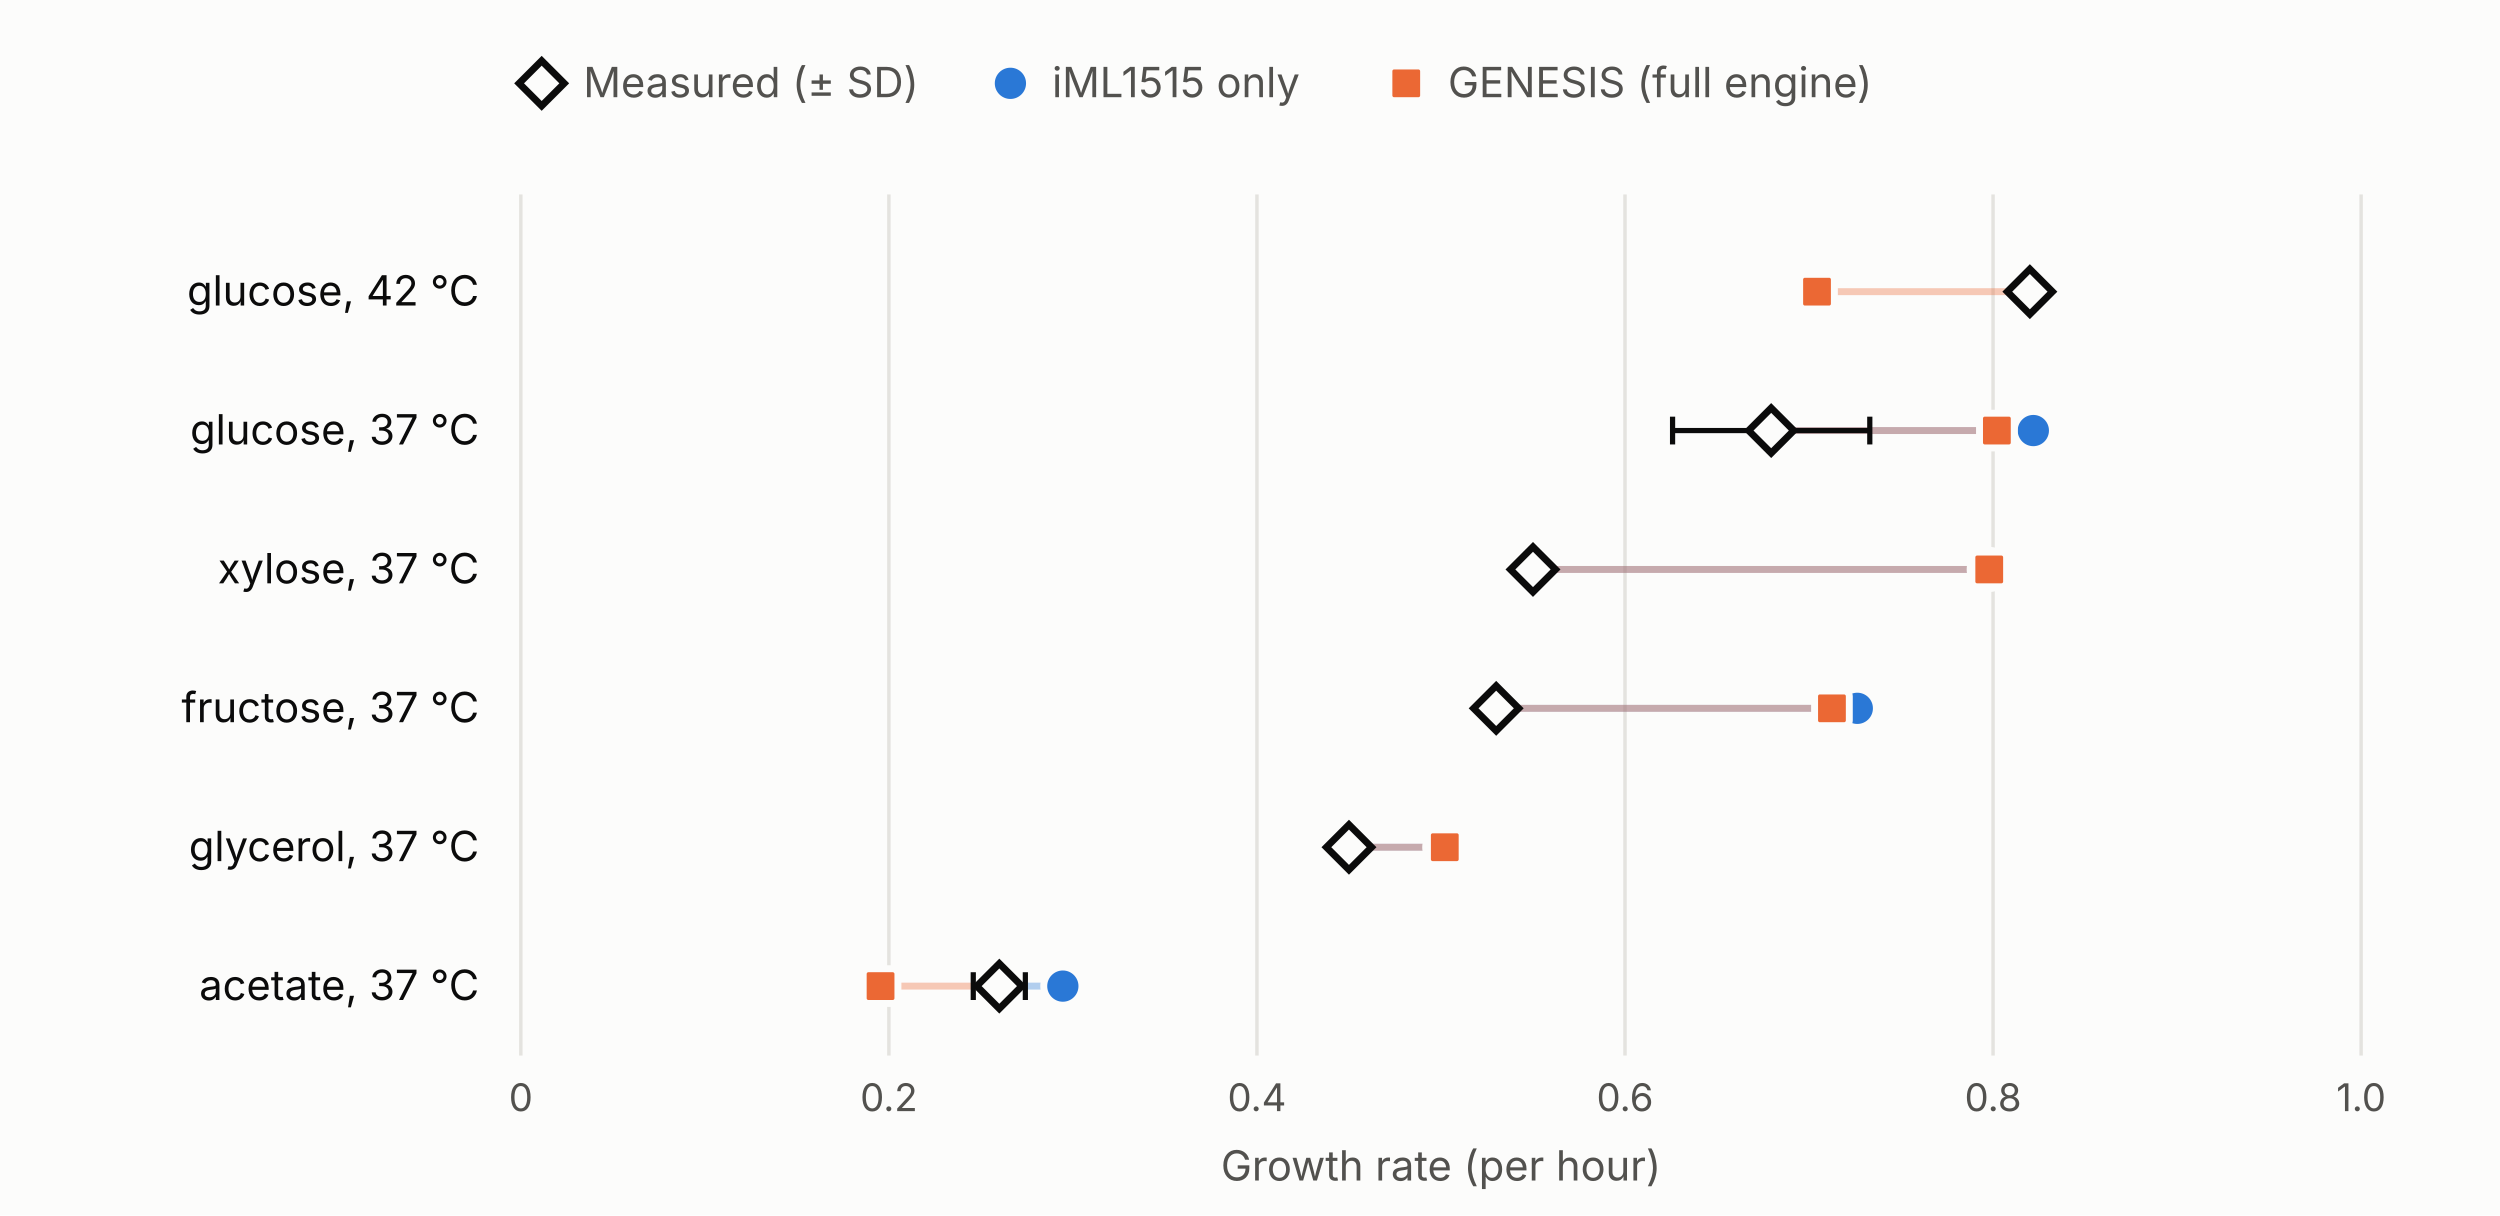
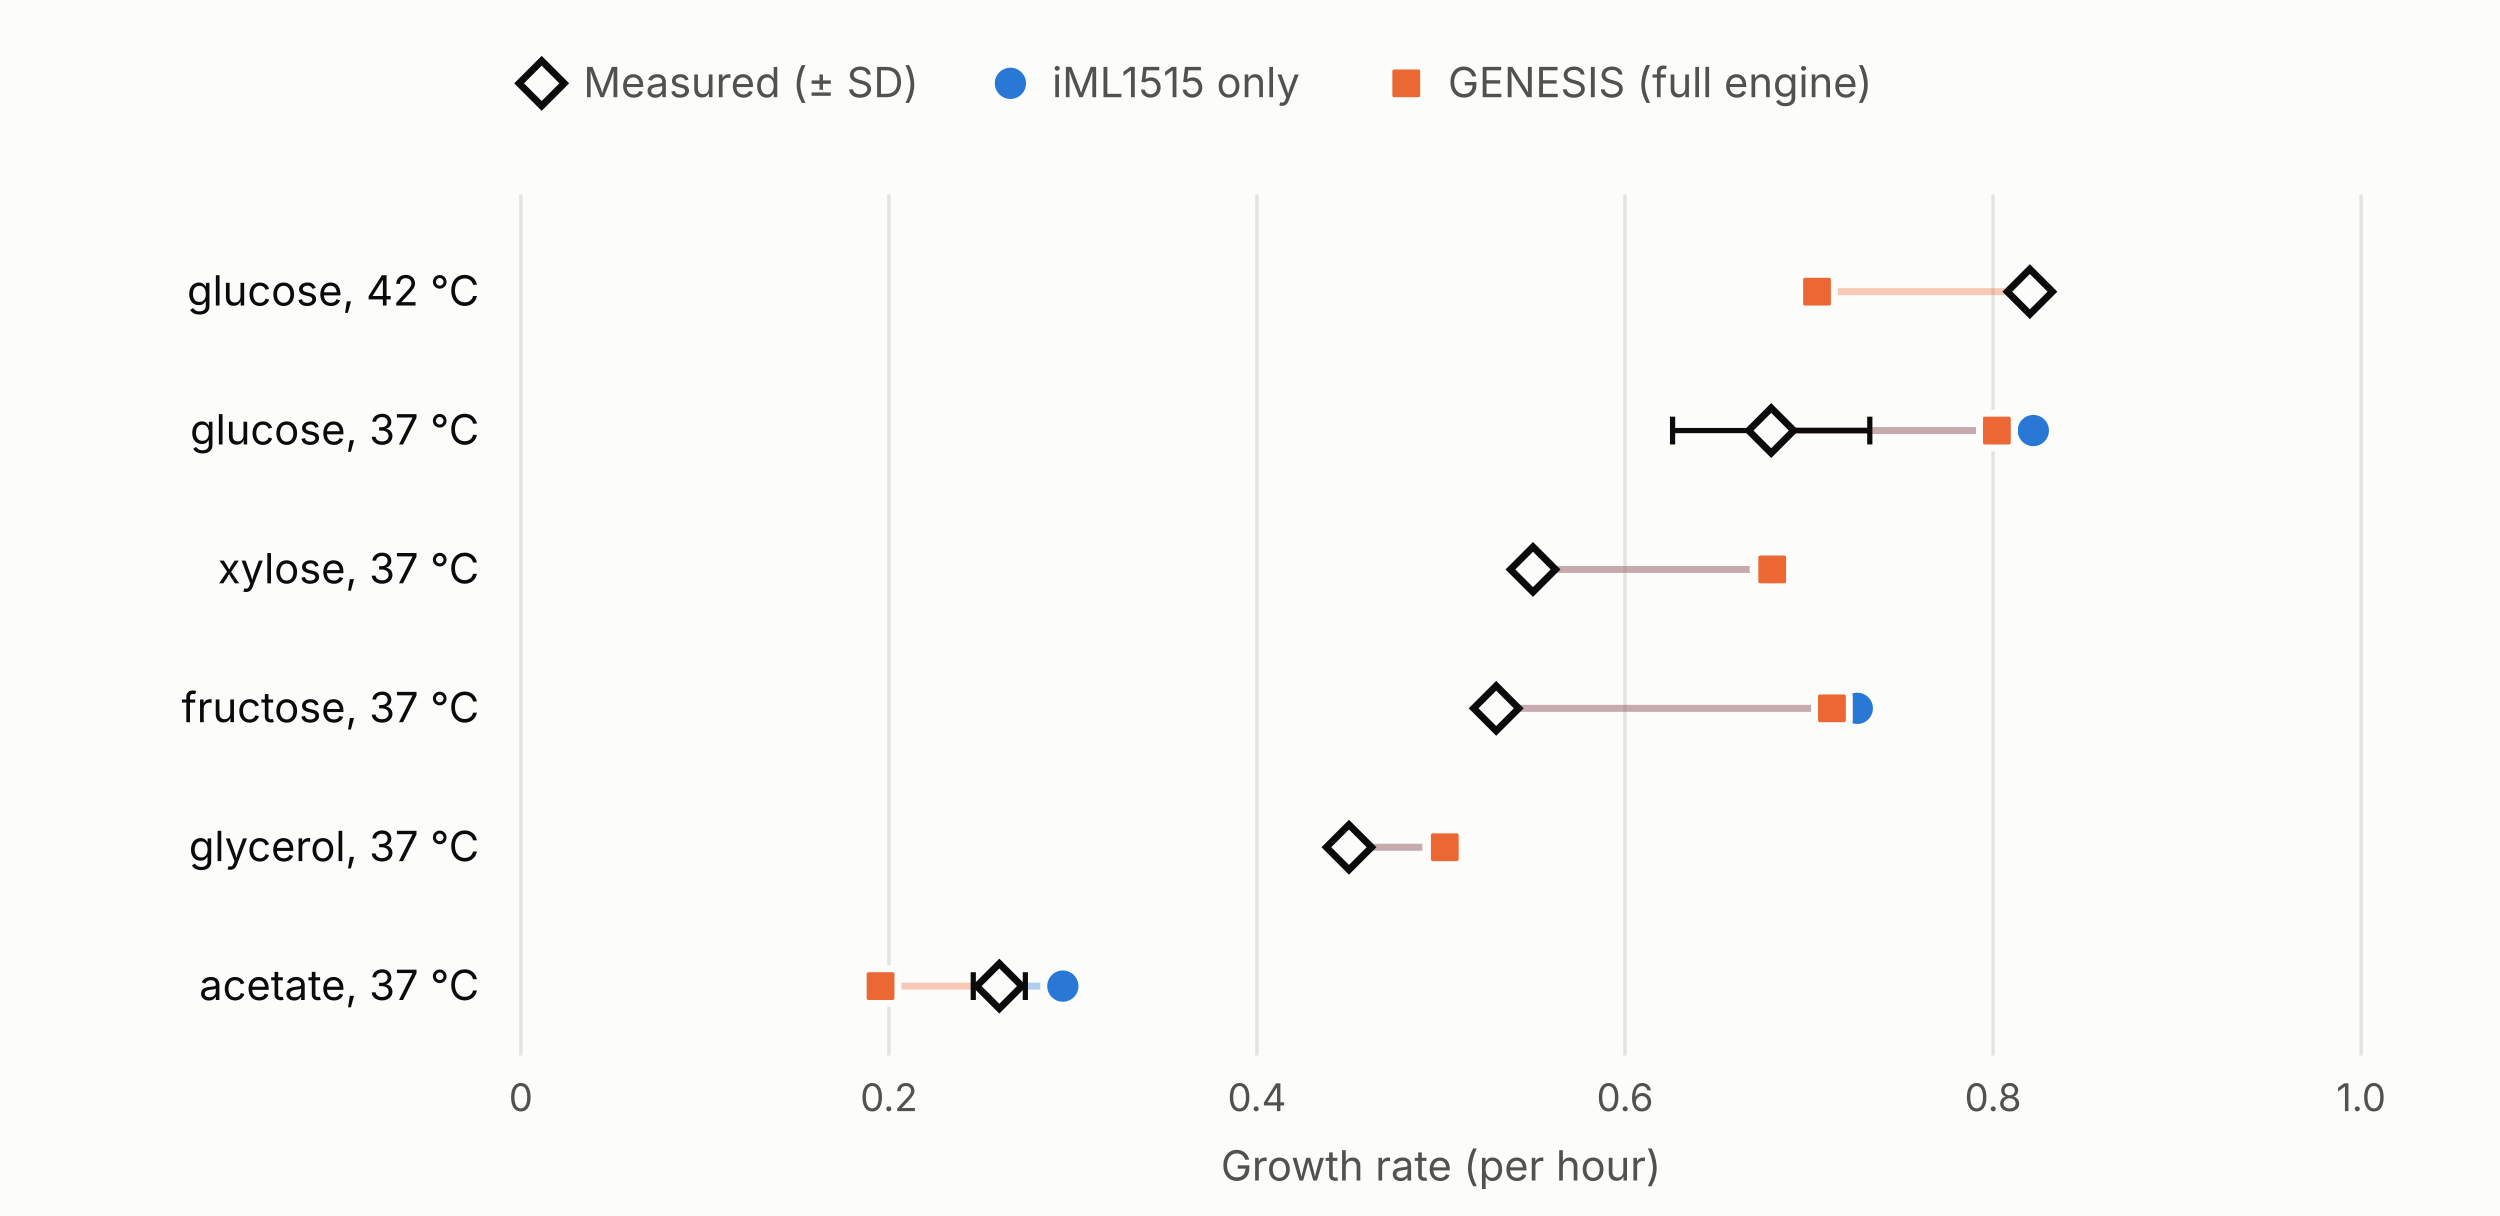
<svg xmlns="http://www.w3.org/2000/svg" viewBox="0 0 720 350" width="720" height="350" font-family="system-ui, -apple-system, Segoe UI, sans-serif" role="img" aria-label="Measured and predicted growth rate for each condition">
  <rect width="720" height="350" fill="#fcfcfb" />
  <path d="M156.0 17.5 L162.5 24.0 L156.0 30.5 L149.5 24.0 Z" fill="#fcfcfb" stroke="#0b0b0b" stroke-width="2" />
  <text x="168" y="28" font-size="12" fill="#52514e">Measured (± SD)</text>
  <circle cx="291.0" cy="24.0" r="5.5" fill="#2a78d6" stroke="#fcfcfb" stroke-width="2" />
  <text x="303" y="28" font-size="12" fill="#52514e">iML1515 only</text>
  <rect x="400.0" y="19.0" width="10" height="10" rx="1.5" fill="#eb6834" stroke="#fcfcfb" stroke-width="2" />
  <text x="417" y="28" font-size="12" fill="#52514e">GENESIS (full engine)</text>
  <line x1="150.0" y1="56" x2="150.0" y2="304" stroke="#e4e3df" stroke-width="1" />
  <text x="150.0" y="320" font-size="11" fill="#52514e" text-anchor="middle">0</text>
  <line x1="256.0" y1="56" x2="256.0" y2="304" stroke="#e4e3df" stroke-width="1" />
  <text x="256.0" y="320" font-size="11" fill="#52514e" text-anchor="middle">0.2</text>
  <line x1="362.0" y1="56" x2="362.0" y2="304" stroke="#e4e3df" stroke-width="1" />
  <text x="362.0" y="320" font-size="11" fill="#52514e" text-anchor="middle">0.4</text>
  <line x1="468.0" y1="56" x2="468.0" y2="304" stroke="#e4e3df" stroke-width="1" />
  <text x="468.0" y="320" font-size="11" fill="#52514e" text-anchor="middle">0.6</text>
  <line x1="574.0" y1="56" x2="574.0" y2="304" stroke="#e4e3df" stroke-width="1" />
  <text x="574.0" y="320" font-size="11" fill="#52514e" text-anchor="middle">0.8</text>
  <line x1="680.0" y1="56" x2="680.0" y2="304" stroke="#e4e3df" stroke-width="1" />
  <text x="680.0" y="320" font-size="11" fill="#52514e" text-anchor="middle">1.0</text>
  <text x="415.0" y="340" font-size="12" fill="#52514e" text-anchor="middle">Growth rate (per hour)</text>
  <text x="138" y="88.0" font-size="12" fill="#0b0b0b" text-anchor="end">glucose, 42 °C</text>
  <line x1="584.6" y1="84.0" x2="585.6" y2="84.0" stroke="#2a78d6" stroke-opacity="0.35" stroke-width="2" />
  <line x1="584.6" y1="84.0" x2="523.3" y2="84.0" stroke="#eb6834" stroke-opacity="0.35" stroke-width="2" />
  <circle cx="585.6" cy="84.0" r="5.5" fill="#2a78d6" stroke="#fcfcfb" stroke-width="2" />
  <rect x="518.3" y="79.0" width="10" height="10" rx="1.5" fill="#eb6834" stroke="#fcfcfb" stroke-width="2" />
  <path d="M584.6 77.5 L591.1 84.0 L584.6 90.5 L578.1 84.0 Z" fill="#fcfcfb" stroke="#0b0b0b" stroke-width="2" />
  <text x="138" y="128.0" font-size="12" fill="#0b0b0b" text-anchor="end">glucose, 37 °C</text>
  <line x1="510.1" y1="124.0" x2="585.6" y2="124.0" stroke="#2a78d6" stroke-opacity="0.35" stroke-width="2" />
  <line x1="510.1" y1="124.0" x2="575.1" y2="124.0" stroke="#eb6834" stroke-opacity="0.35" stroke-width="2" />
  <line x1="481.7" y1="124.0" x2="538.5" y2="124.0" stroke="#0b0b0b" stroke-width="1.5" />
  <line x1="481.7" y1="120.0" x2="481.7" y2="128.0" stroke="#0b0b0b" stroke-width="1.5" />
  <line x1="538.5" y1="120.0" x2="538.5" y2="128.0" stroke="#0b0b0b" stroke-width="1.5" />
  <circle cx="585.6" cy="124.0" r="5.5" fill="#2a78d6" stroke="#fcfcfb" stroke-width="2" />
  <rect x="570.1" y="119.0" width="10" height="10" rx="1.5" fill="#eb6834" stroke="#fcfcfb" stroke-width="2" />
  <path d="M510.1 117.5 L516.6 124.0 L510.1 130.5 L503.6 124.0 Z" fill="#fcfcfb" stroke="#0b0b0b" stroke-width="2" />
  <text x="138" y="168.0" font-size="12" fill="#0b0b0b" text-anchor="end">xylose, 37 °C</text>
-   <line x1="441.5" y1="164.0" x2="572.9" y2="164.0" stroke="#2a78d6" stroke-opacity="0.35" stroke-width="2" />
-   <line x1="441.5" y1="164.0" x2="572.9" y2="164.0" stroke="#eb6834" stroke-opacity="0.35" stroke-width="2" />
-   <circle cx="572.9" cy="164.0" r="5.5" fill="#2a78d6" stroke="#fcfcfb" stroke-width="2" />
-   <rect x="567.9" y="159.0" width="10" height="10" rx="1.5" fill="#eb6834" stroke="#fcfcfb" stroke-width="2" />
+   <line x1="441.5" y1="164.0" x2="510.4" y2="164.0" stroke="#2a78d6" stroke-opacity="0.35" stroke-width="2" />
+   <line x1="441.5" y1="164.0" x2="510.4" y2="164.0" stroke="#eb6834" stroke-opacity="0.35" stroke-width="2" />
+   <circle cx="510.4" cy="164.0" r="5.5" fill="#2a78d6" stroke="#fcfcfb" stroke-width="2" />
+   <rect x="505.4" y="159.0" width="10" height="10" rx="1.5" fill="#eb6834" stroke="#fcfcfb" stroke-width="2" />
  <path d="M441.5 157.5 L448.0 164.0 L441.5 170.5 L435.0 164.0 Z" fill="#fcfcfb" stroke="#0b0b0b" stroke-width="2" />
  <text x="138" y="208.0" font-size="12" fill="#0b0b0b" text-anchor="end">fructose, 37 °C</text>
  <line x1="430.9" y1="204.0" x2="534.9" y2="204.0" stroke="#2a78d6" stroke-opacity="0.35" stroke-width="2" />
  <line x1="430.9" y1="204.0" x2="527.6" y2="204.0" stroke="#eb6834" stroke-opacity="0.35" stroke-width="2" />
  <circle cx="534.9" cy="204.0" r="5.5" fill="#2a78d6" stroke="#fcfcfb" stroke-width="2" />
  <rect x="522.6" y="199.0" width="10" height="10" rx="1.5" fill="#eb6834" stroke="#fcfcfb" stroke-width="2" />
  <path d="M430.9 197.5 L437.4 204.0 L430.9 210.5 L424.4 204.0 Z" fill="#fcfcfb" stroke="#0b0b0b" stroke-width="2" />
  <text x="138" y="248.0" font-size="12" fill="#0b0b0b" text-anchor="end">glycerol, 37 °C</text>
  <line x1="388.5" y1="244.0" x2="416.1" y2="244.0" stroke="#2a78d6" stroke-opacity="0.35" stroke-width="2" />
  <line x1="388.5" y1="244.0" x2="416.1" y2="244.0" stroke="#eb6834" stroke-opacity="0.35" stroke-width="2" />
  <circle cx="416.1" cy="244.0" r="5.5" fill="#2a78d6" stroke="#fcfcfb" stroke-width="2" />
  <rect x="411.1" y="239.0" width="10" height="10" rx="1.5" fill="#eb6834" stroke="#fcfcfb" stroke-width="2" />
  <path d="M388.5 237.5 L395.0 244.0 L388.5 250.5 L382.0 244.0 Z" fill="#fcfcfb" stroke="#0b0b0b" stroke-width="2" />
  <text x="138" y="288.0" font-size="12" fill="#0b0b0b" text-anchor="end">acetate, 37 °C</text>
  <line x1="287.8" y1="284.0" x2="306.1" y2="284.0" stroke="#2a78d6" stroke-opacity="0.35" stroke-width="2" />
  <line x1="287.8" y1="284.0" x2="253.6" y2="284.0" stroke="#eb6834" stroke-opacity="0.35" stroke-width="2" />
  <line x1="280.3" y1="284.0" x2="295.3" y2="284.0" stroke="#0b0b0b" stroke-width="1.5" />
  <line x1="280.3" y1="280.0" x2="280.3" y2="288.0" stroke="#0b0b0b" stroke-width="1.5" />
  <line x1="295.3" y1="280.0" x2="295.3" y2="288.0" stroke="#0b0b0b" stroke-width="1.5" />
  <circle cx="306.1" cy="284.0" r="5.5" fill="#2a78d6" stroke="#fcfcfb" stroke-width="2" />
  <rect x="248.6" y="279.0" width="10" height="10" rx="1.5" fill="#eb6834" stroke="#fcfcfb" stroke-width="2" />
  <path d="M287.8 277.5 L294.3 284.0 L287.8 290.5 L281.3 284.0 Z" fill="#fcfcfb" stroke="#0b0b0b" stroke-width="2" />
</svg>
